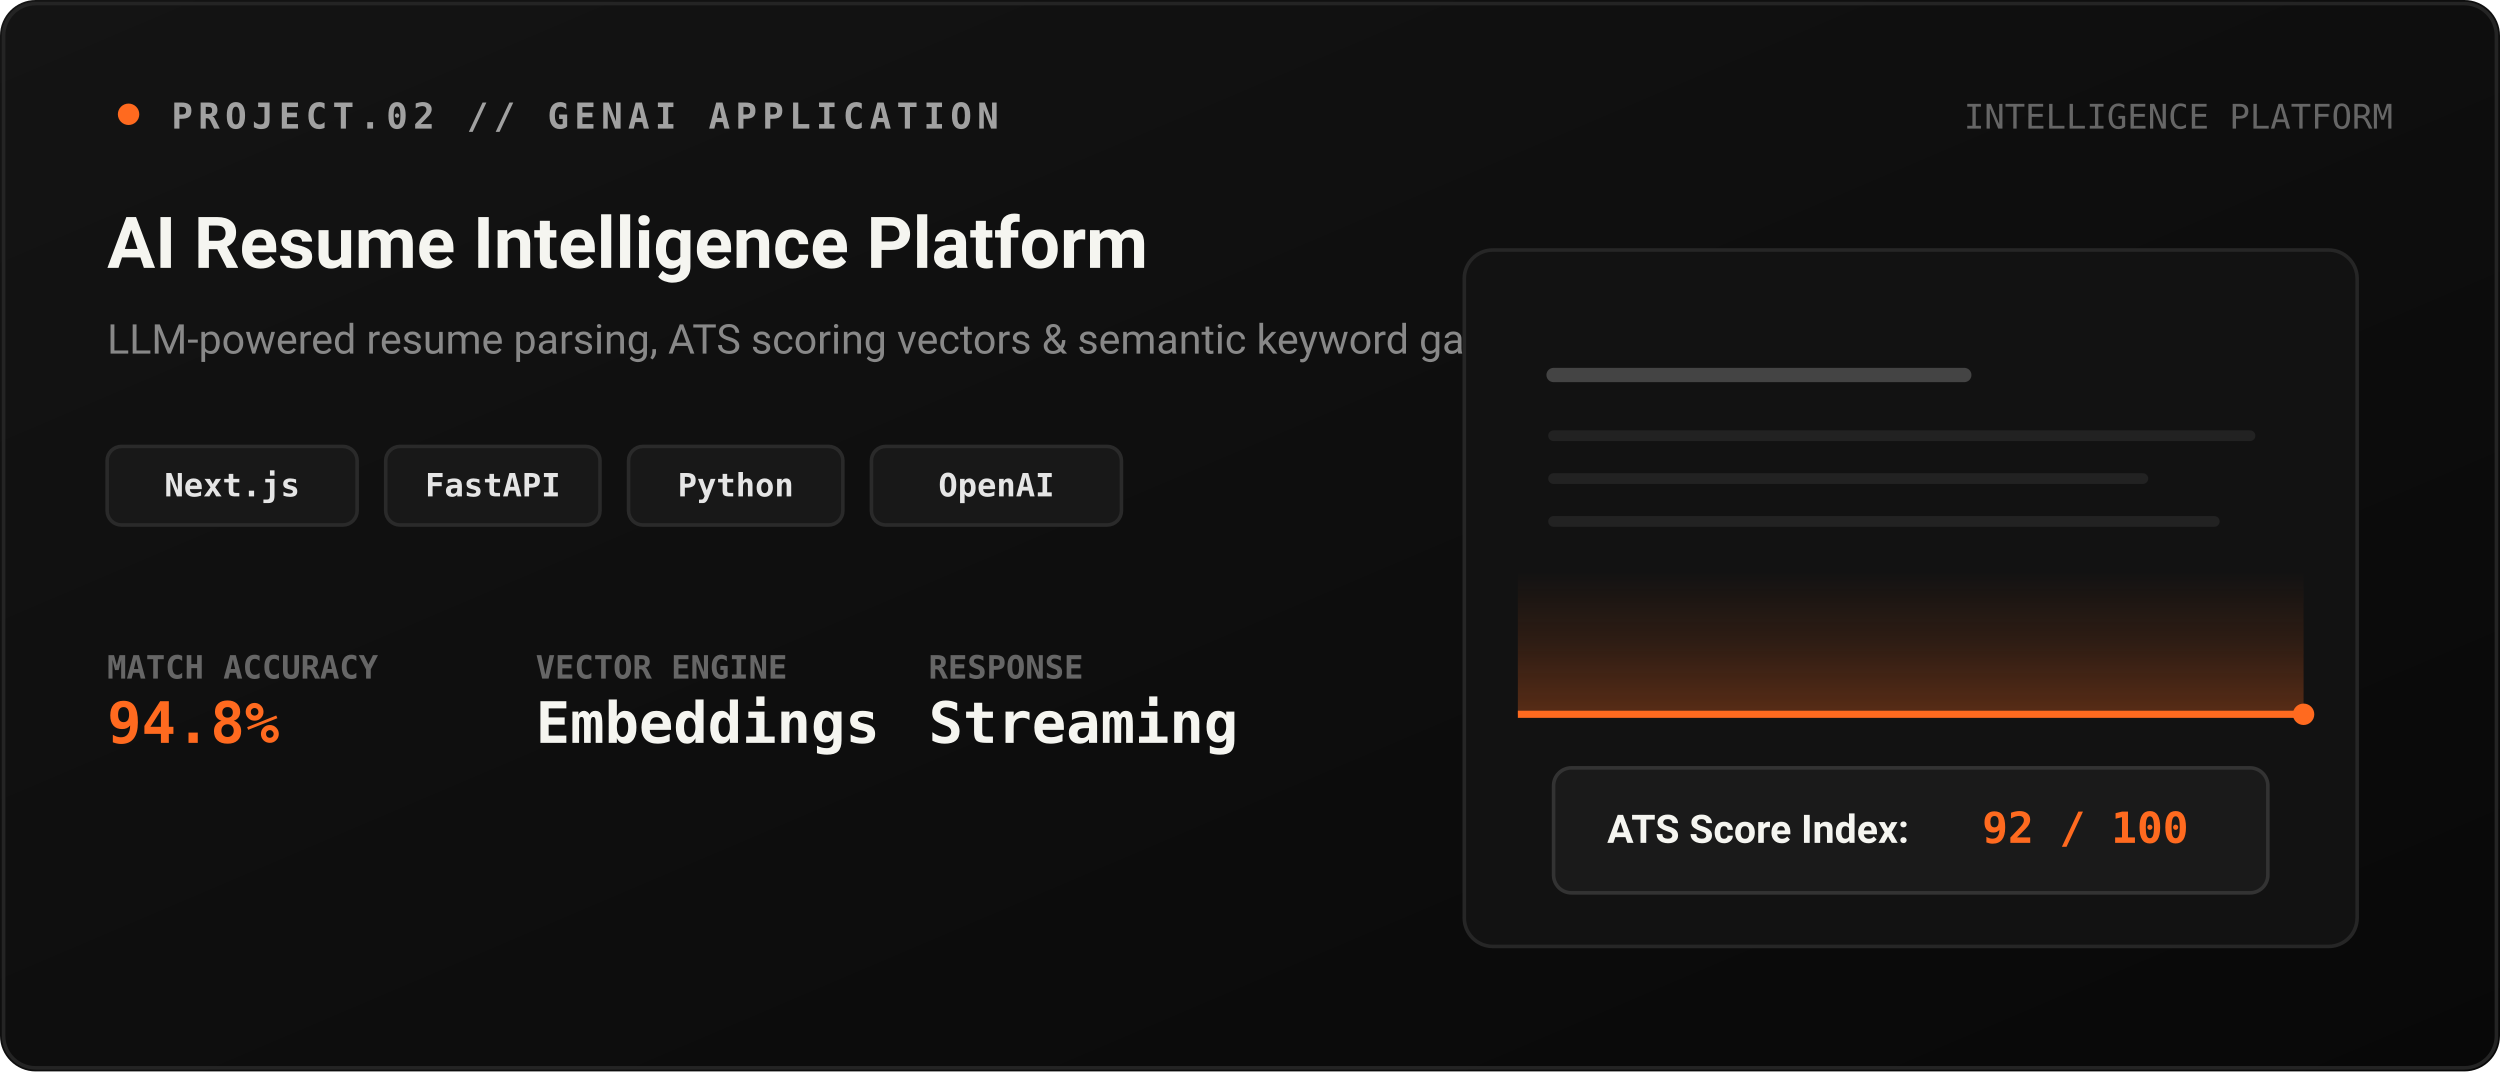
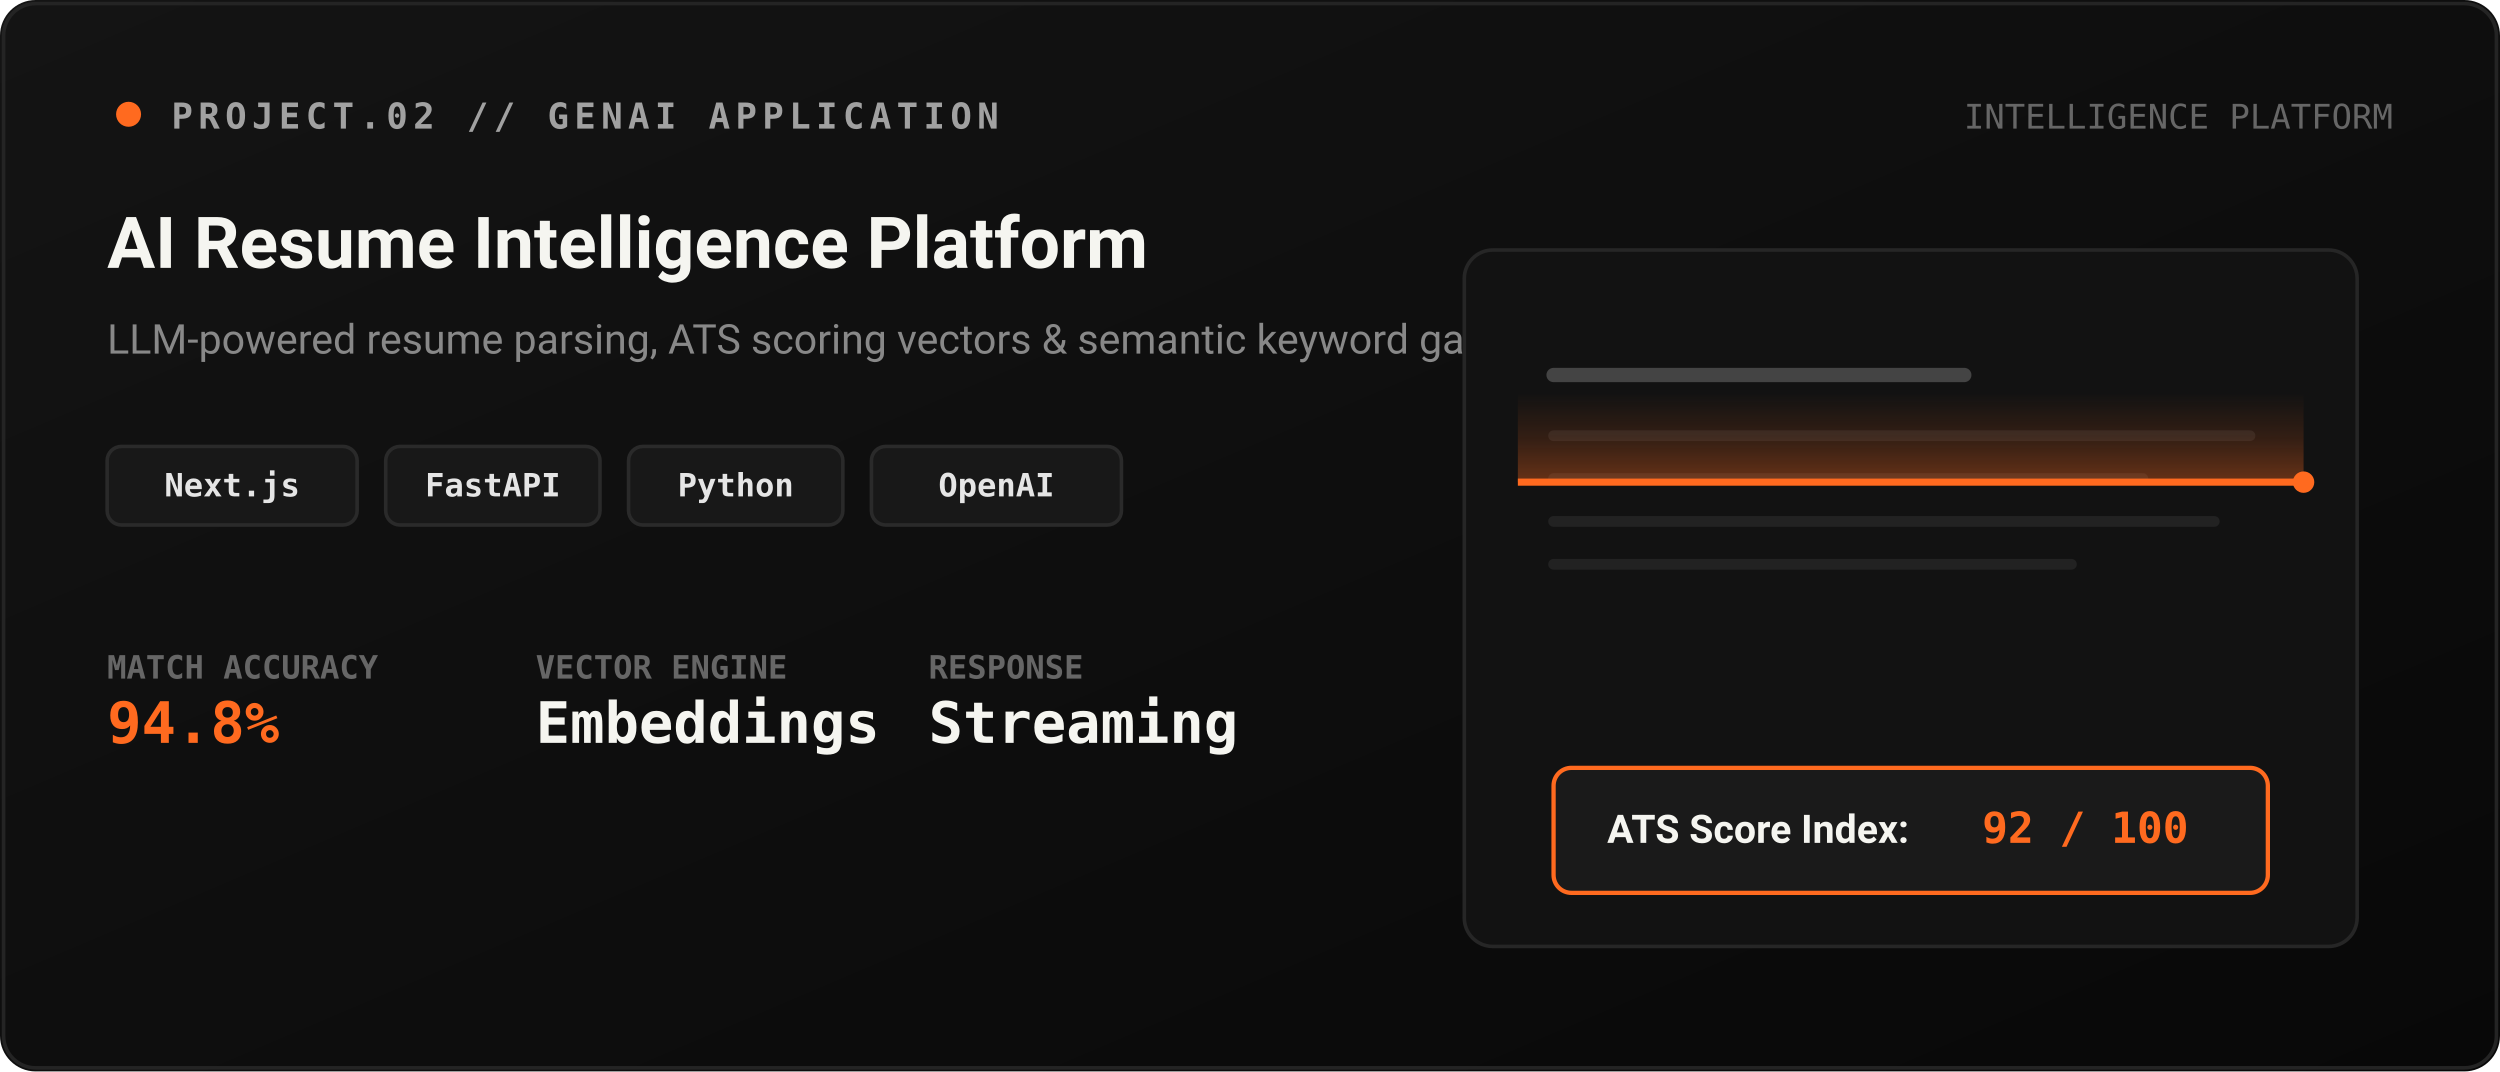
<svg xmlns="http://www.w3.org/2000/svg" viewBox="0 0 700 300" width="100%" height="100%" fill="none">
  <defs>
    <linearGradient id="p2-bg" x1="0%" y1="0%" x2="100%" y2="100%">
      <stop offset="0%" stop-color="#141414" />
      <stop offset="100%" stop-color="#080808" />
    </linearGradient>
    <linearGradient id="scan-grad" x1="0%" y1="0%" x2="0%" y2="100%">
      <stop offset="0%" stop-color="#FF6A1F" stop-opacity="0" />
-       <stop offset="50%" stop-color="#FF6A1F" stop-opacity="0.4" />
-       <stop offset="100%" stop-color="#FF6A1F" stop-opacity="1" />
+       <stop offset="50%" stop-color="#FF6A1F" stop-opacity="0.35" />
+       <stop offset="100%" stop-color="#FF6A1F" stop-opacity="0.9" />
    </linearGradient>
    <style>
      .font-mono { font-family: ui-monospace, SFMono-Regular, "SF Mono", Menlo, Consolas, monospace; }
      .font-sans { font-family: -apple-system, BlinkMacSystemFont, "Segoe UI", Roboto, sans-serif; }
+ 
+       @keyframes scanVertical {
+         0%, 100% { transform: translateY(0px); opacity: 0.8; }
+         50% { transform: translateY(65px); opacity: 1; }
+       }
+ 
+       @keyframes scorePulse {
+         0%, 100% { filter: drop-shadow(0 0 2px rgba(255, 106, 31, 0.4)); }
+         50% { filter: drop-shadow(0 0 8px rgba(255, 106, 31, 0.9)); }
+       }
+ 
+       .laser-scanner {
+         animation: scanVertical 3.5s ease-in-out infinite;
+       }
+ 
+       .score-glow {
+         animation: scorePulse 3s ease-in-out infinite;
+       }
    </style>
  </defs>
  <rect width="700" height="300" rx="10" fill="url(#p2-bg)" />
  <rect width="698" height="298" x="1" y="1" rx="9" fill="none" stroke="#242424" stroke-width="1" />
  <g transform="translate(30, 32)">
-     <circle cx="6" cy="0" r="3" fill="#FF6A1F" />
+     <circle cx="6" cy="0" r="3.5" fill="#FF6A1F" />
    <text x="18" y="4" fill="#A1A1A1" font-size="10" font-weight="700" letter-spacing="1.5" class="font-mono">PROJECT.02 // GENAI APPLICATION</text>
    <text x="640" y="4" text-anchor="end" fill="#666666" font-size="9.5" class="font-mono">INTELLIGENCE PLATFORM</text>
  </g>
  <g transform="translate(30, 75)">
    <text x="0" y="0" fill="#F5F5F0" font-size="20" font-weight="700" class="font-sans">AI Resume Intelligence Platform</text>
    <text x="0" y="24" fill="#888888" font-size="11.5" class="font-sans">LLM-powered resume parsing, ATS scoring vectors &amp; semantic keyword gap analysis.</text>
    <g transform="translate(0, 50)">
      <rect width="70" height="22" rx="4" fill="#181818" stroke="#2A2A2A" />
      <text x="35" y="14" text-anchor="middle" fill="#E5E5E5" font-size="9" font-weight="600" class="font-mono">Next.js</text>
      <rect x="78" width="60" height="22" rx="4" fill="#181818" stroke="#2A2A2A" />
      <text x="108" y="14" text-anchor="middle" fill="#E5E5E5" font-size="9" font-weight="600" class="font-mono">FastAPI</text>
      <rect x="146" width="60" height="22" rx="4" fill="#181818" stroke="#2A2A2A" />
      <text x="176" y="14" text-anchor="middle" fill="#E5E5E5" font-size="9" font-weight="600" class="font-mono">Python</text>
      <rect x="214" width="70" height="22" rx="4" fill="#181818" stroke="#2A2A2A" />
      <text x="249" y="14" text-anchor="middle" fill="#E5E5E5" font-size="9" font-weight="600" class="font-mono">OpenAI</text>
    </g>
    <g transform="translate(0, 115)">
      <text x="0" y="0" fill="#666666" font-size="9" font-weight="600" class="font-mono">MATCH ACCURACY</text>
      <text x="0" y="18" fill="#FF6A1F" font-size="16" font-weight="700" class="font-mono">94.8%</text>
      <text x="120" y="0" fill="#666666" font-size="9" font-weight="600" class="font-mono">VECTOR ENGINE</text>
      <text x="120" y="18" fill="#F5F5F0" font-size="16" font-weight="700" class="font-mono">Embeddings</text>
      <text x="230" y="0" fill="#666666" font-size="9" font-weight="600" class="font-mono">RESPONSE</text>
      <text x="230" y="18" fill="#F5F5F0" font-size="16" font-weight="700" class="font-mono">Streaming</text>
    </g>
  </g>
  <g transform="translate(410, 70)">
    <rect width="250" height="195" rx="8" fill="#121212" stroke="#262626" />
    <line x1="25" y1="35" x2="140" y2="35" stroke="#444444" stroke-width="4" stroke-linecap="round" />
    <line x1="25" y1="52" x2="220" y2="52" stroke="#222222" stroke-width="3" stroke-linecap="round" />
    <line x1="25" y1="64" x2="190" y2="64" stroke="#222222" stroke-width="3" stroke-linecap="round" />
    <line x1="25" y1="76" x2="210" y2="76" stroke="#222222" stroke-width="3" stroke-linecap="round" />
-     <rect x="15" y="90" width="220" height="40" fill="url(#scan-grad)" opacity="0.3" />
-     <line x1="15" y1="130" x2="235" y2="130" stroke="#FF6A1F" stroke-width="2" />
-     <circle cx="235" cy="130" r="3" fill="#FF6A1F" />
-     <rect x="25" y="145" width="200" height="35" rx="5" fill="#1A1A1A" stroke="#333333" />
-     <text x="40" y="166" fill="#F5F5F0" font-size="11" font-weight="600" class="font-sans">ATS Score Index: </text>
-     <text x="145" y="166" fill="#FF6A1F" font-size="12" font-weight="700" class="font-mono">92 / 100</text>
+     <line x1="25" y1="88" x2="170" y2="88" stroke="#222222" stroke-width="3" stroke-linecap="round" />
+     <g class="laser-scanner">
+       <rect x="15" y="40" width="220" height="25" fill="url(#scan-grad)" opacity="0.4" />
+       <line x1="15" y1="65" x2="235" y2="65" stroke="#FF6A1F" stroke-width="2" />
+       <circle cx="235" cy="65" r="3" fill="#FF6A1F" />
+     </g>
+     <g class="score-glow">
+       <rect x="25" y="145" width="200" height="35" rx="5" fill="#1A1A1A" stroke="#FF6A1F" stroke-width="1.2" />
+       <text x="40" y="166" fill="#F5F5F0" font-size="11" font-weight="600" class="font-sans">ATS Score Index: </text>
+       <text x="145" y="166" fill="#FF6A1F" font-size="12" font-weight="700" class="font-mono">92 / 100</text>
+     </g>
  </g>
</svg>
